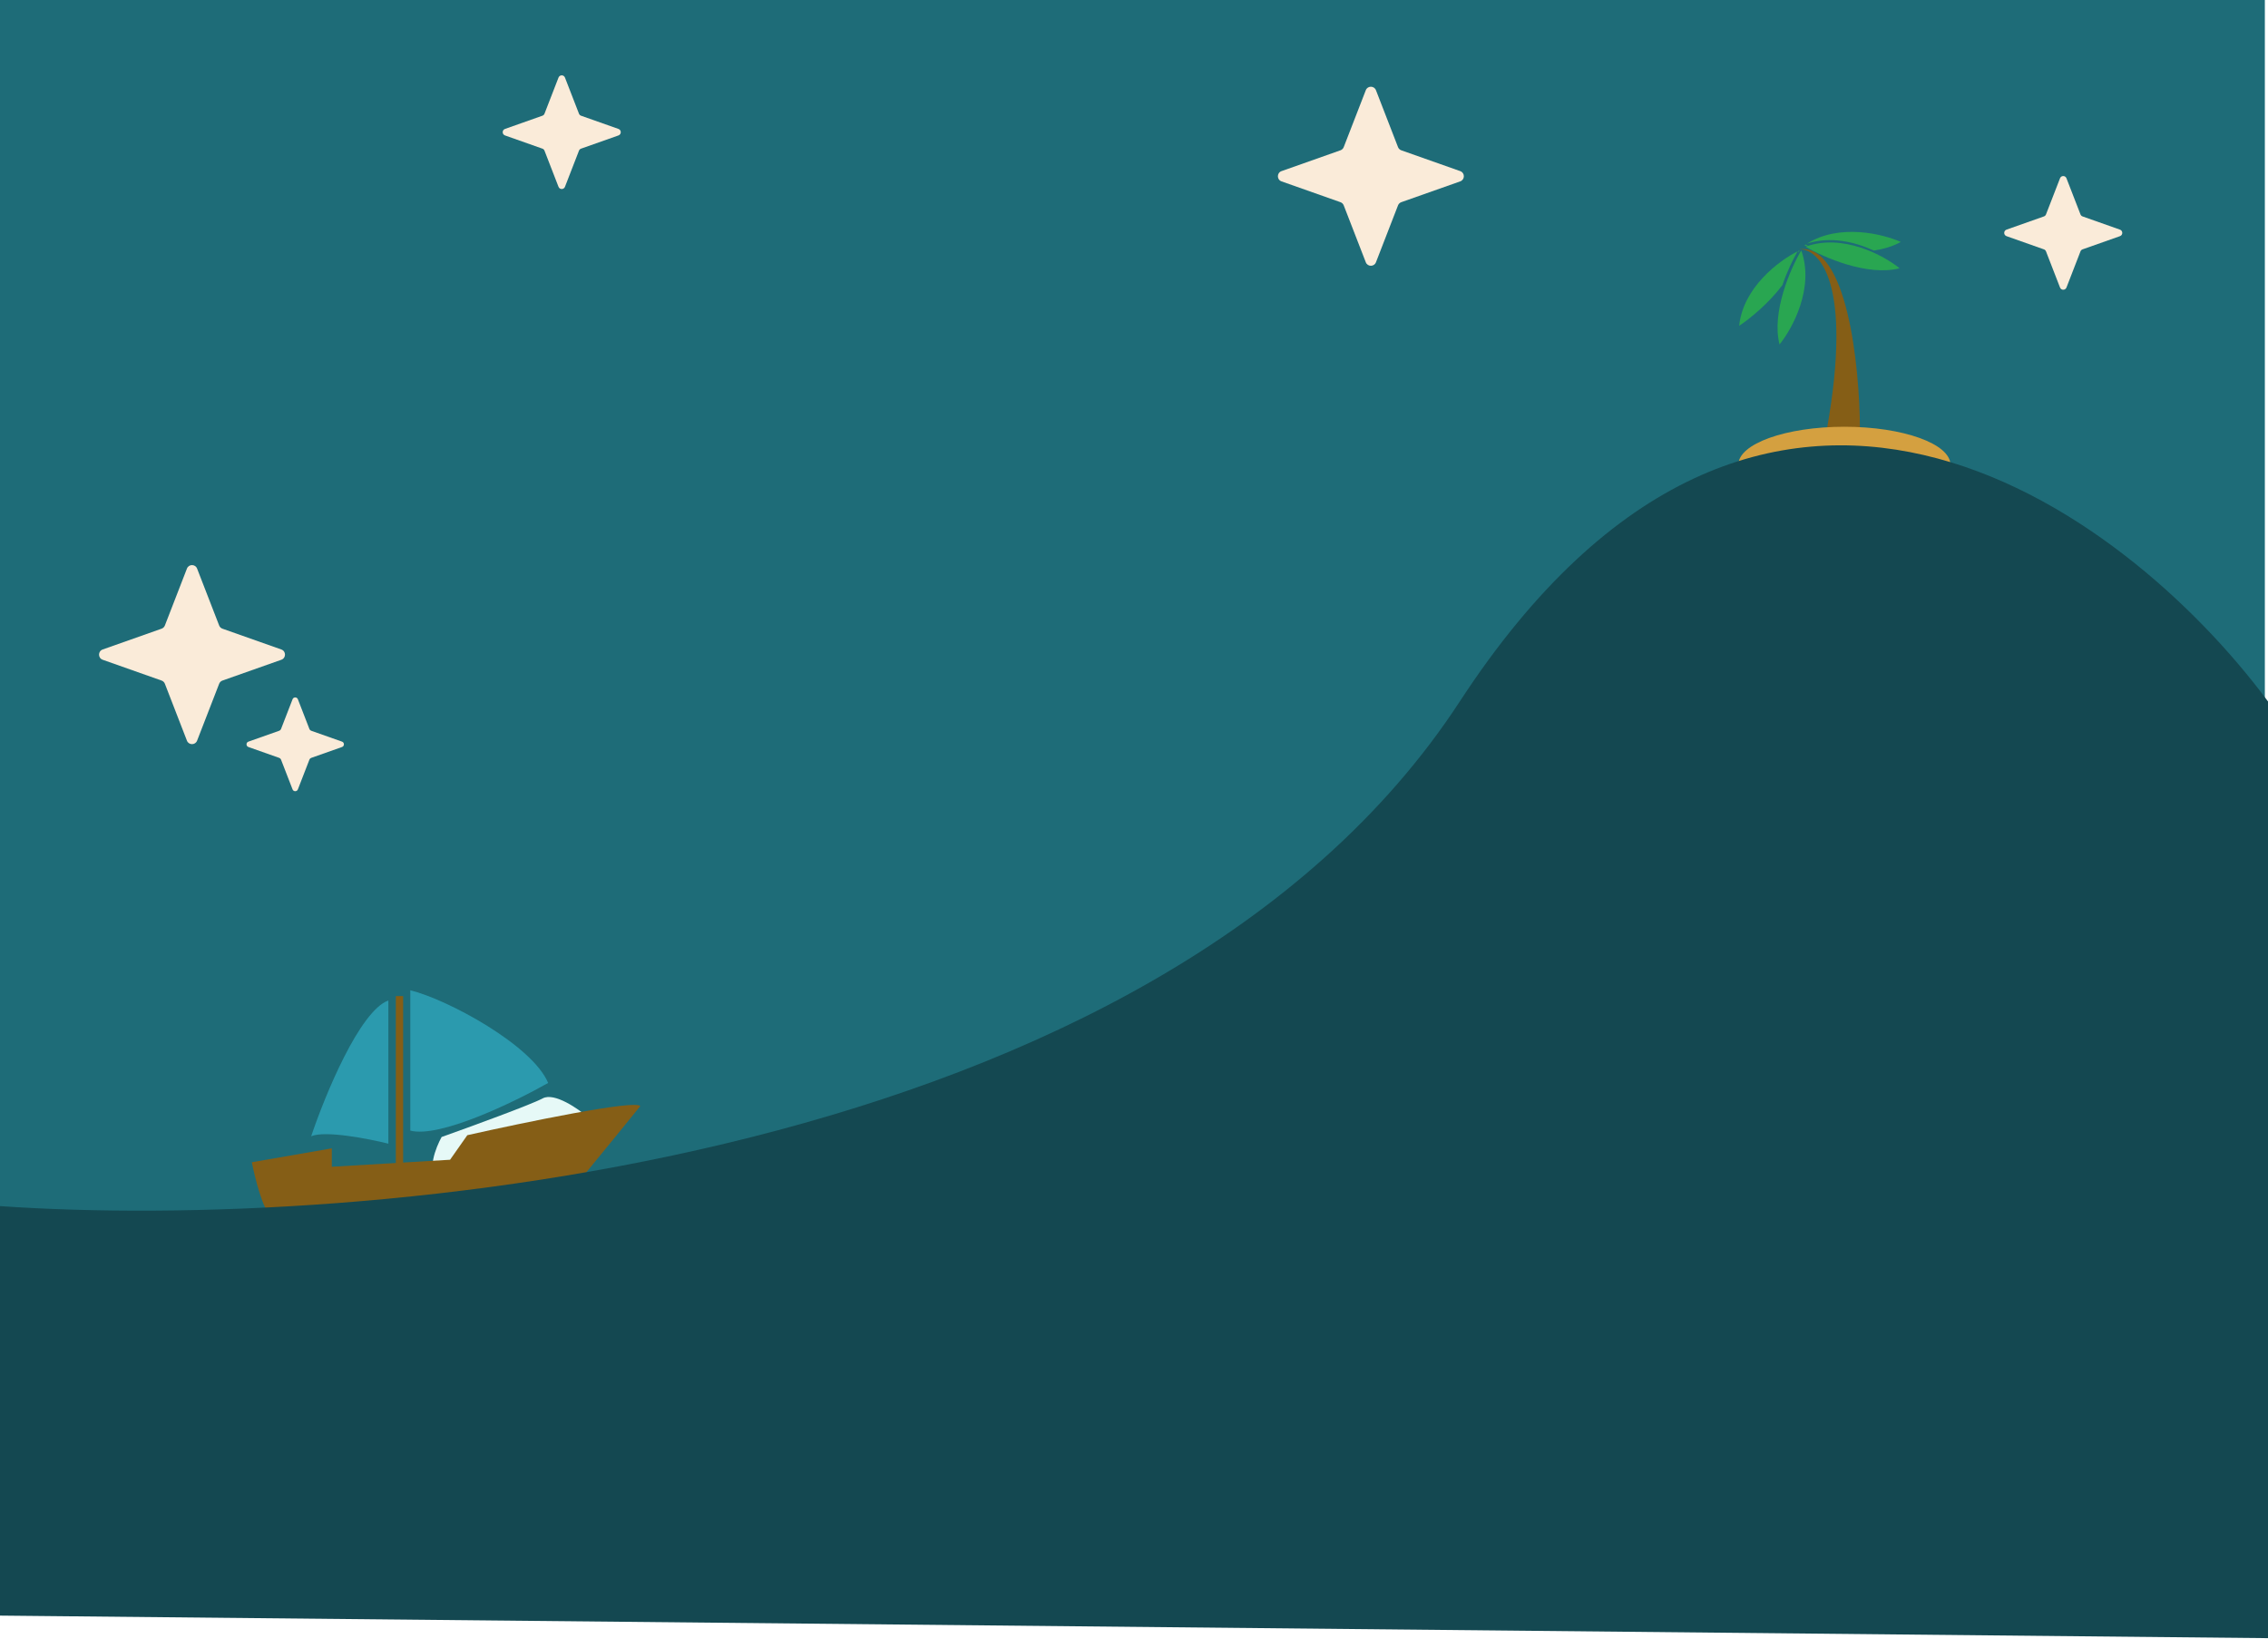
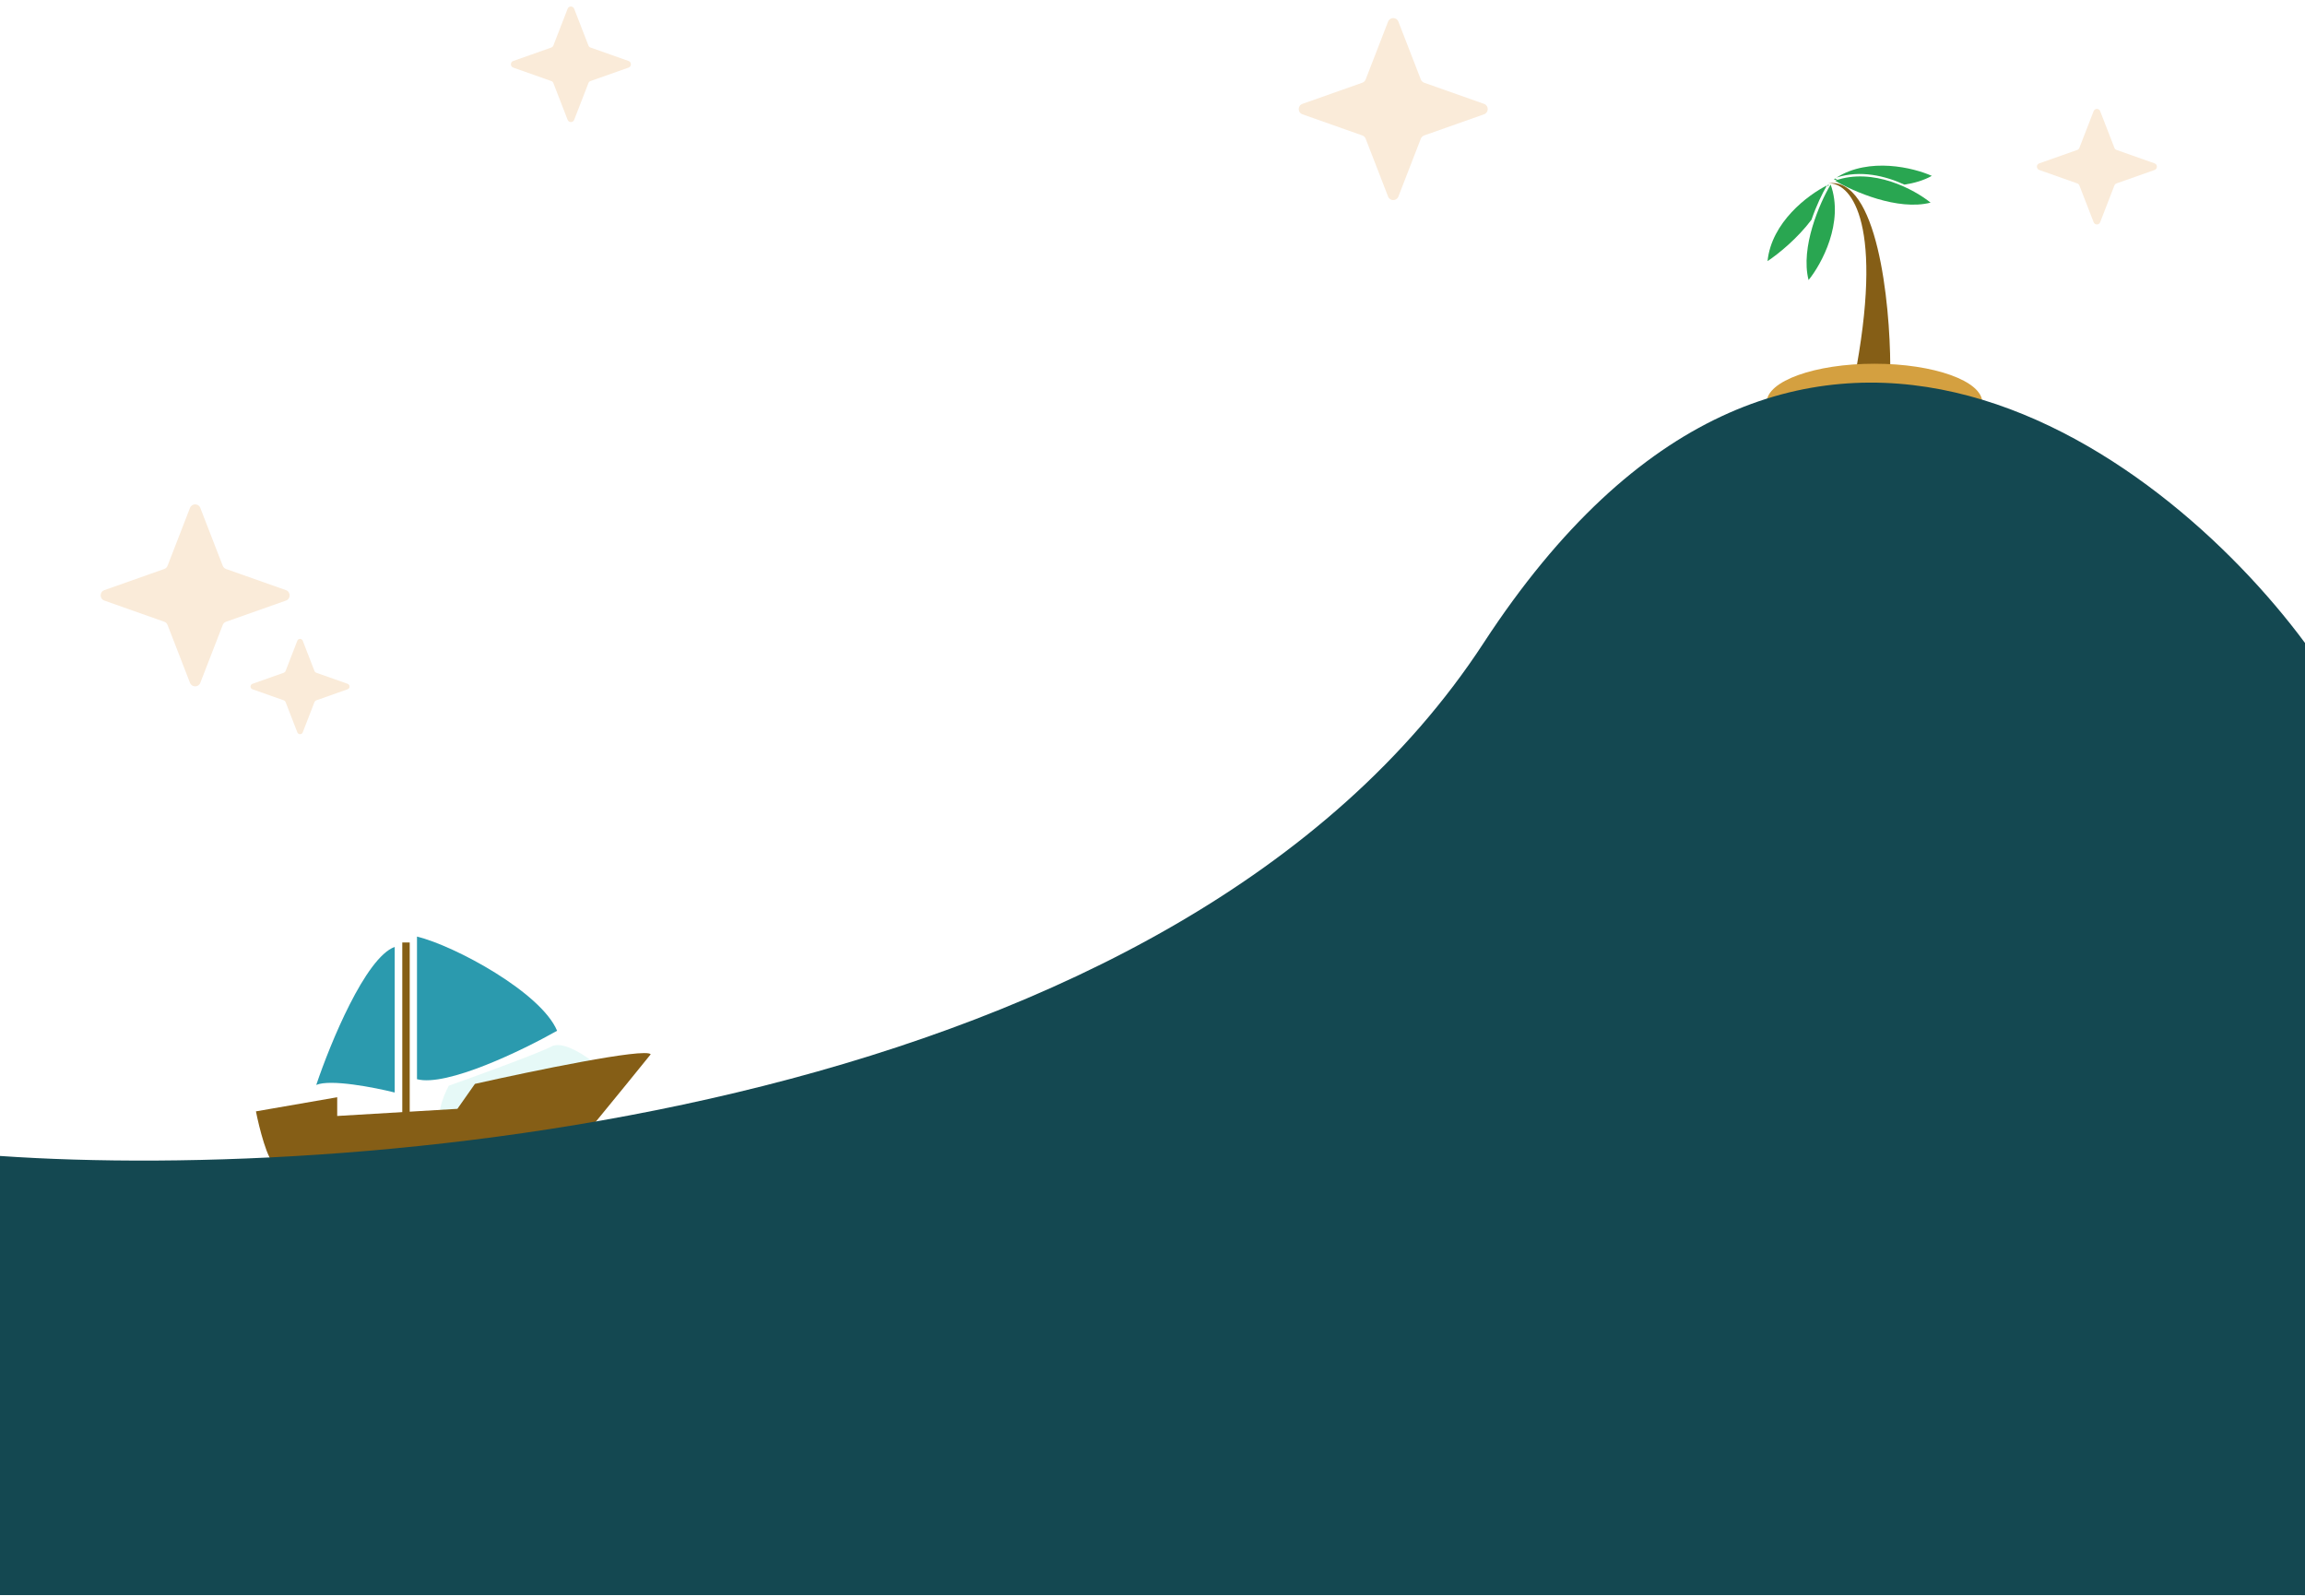
- <svg xmlns="http://www.w3.org/2000/svg" width="2500" height="1807" viewBox="0 0 2500 1807" fill="none">
-   <rect width="2496.53" height="1670.71" fill="#1E6C78" />
-   <path d="M2050.19 473.126C2041.63 470.386 2022.36 471.984 2013.79 473.126C2042.57 311.419 2005.23 273.562 1982.96 274.846C2036.06 267.309 2049.91 403.893 2050.19 473.126Z" fill="#855E16" />
-   <path d="M2093.91 295.772C2076.51 281.647 2031.41 257.106 1990.27 271.944C2010.01 283.679 2058.37 304.874 2093.91 295.772Z" fill="#29A651" />
-   <path fill-rule="evenodd" clip-rule="evenodd" d="M1991.86 268.595C2027.51 246.175 2075.33 257.831 2095.25 266.735C2086.51 271.648 2076.26 274.623 2065.53 276.225C2044.79 266.727 2017.66 260.13 1991.86 268.595ZM1990.31 269.598C1989.86 269.895 1989.42 270.198 1988.97 270.506C1990.63 270.973 1992.45 271.449 1994.42 271.923C1992.94 271.119 1991.57 270.341 1990.31 269.598Z" fill="#29A651" />
-   <path d="M1961.57 379.743C1975.72 362.356 2000.31 317.291 1985.51 276.131C1973.76 295.857 1952.51 344.195 1961.57 379.743Z" fill="#29A651" />
-   <path fill-rule="evenodd" clip-rule="evenodd" d="M1982.27 276.7C1982.67 276.503 1983.06 276.314 1983.45 276.131C1983.29 276.955 1983.1 277.778 1982.9 278.599C1982.7 277.965 1982.49 277.332 1982.27 276.7ZM1981.51 277.078C1960.64 287.566 1921.39 317.049 1917.07 359.212C1929.13 351.2 1949.52 334.558 1964.74 314.335C1969.95 299.064 1976.5 285.652 1981.51 277.078Z" fill="#29A651" />
-   <ellipse cx="2033.06" cy="512.46" rx="116.912" ry="41.968" fill="#D4A040" />
-   <rect width="8.057" height="186.932" transform="matrix(-1 0 0 1 444.373 1098.2)" fill="#855E16" />
-   <path d="M598.206 1210.96C611.072 1204.03 637.582 1222.46 649.229 1232.55C598.768 1258.59 494.783 1308.5 482.524 1299.81C470.265 1291.12 480.262 1265.34 486.793 1253.54C518.57 1242.23 585.34 1217.89 598.206 1210.96Z" fill="#E6F9F7" />
-   <path d="M608.905 1336.49C613.675 1332.88 675.46 1256.99 705.755 1219.49C700.341 1212.02 576.407 1237.76 515.117 1251.56L496.102 1278.63L365.733 1286.37V1266.06L277.585 1281.37C281.077 1298.94 290.09 1335.04 298.212 1338.9C308.364 1343.74 602.943 1341 608.905 1336.49Z" fill="#855E16" />
-   <path d="M428.097 1260.92V1102.99C396.383 1114.6 358.159 1207.63 343.011 1252.7C358.481 1246.12 406.181 1255.44 428.097 1260.92Z" fill="#2B9AAE" />
-   <path d="M452.269 1091.78V1246.48C484.628 1254.99 567.06 1215 604.232 1193.95C586.828 1152.43 493.631 1101.98 452.269 1091.78Z" fill="#2B9AAE" />
-   <path d="M1609.13 773.344C1942.92 261.953 2342.12 560.264 2500 773.344V1806.07L0 1781.21V1329.74C397.293 1357.36 1275.33 1284.73 1609.13 773.344Z" fill="#144851" />
-   <path d="M206.064 626.853C208.045 621.745 215.273 621.745 217.253 626.853L241.589 689.63C242.221 691.261 243.534 692.536 245.185 693.118L310.145 716.064C315.481 717.948 315.481 725.494 310.145 727.378L245.185 750.323C243.534 750.906 242.221 752.181 241.589 753.812L217.253 816.589C215.273 821.697 208.045 821.697 206.064 816.589L181.729 753.812C181.096 752.181 179.783 750.906 178.133 750.323L113.172 727.378C107.836 725.494 107.836 717.948 113.172 716.064L178.133 693.118C179.783 692.536 181.096 691.261 181.729 689.63L206.064 626.853Z" fill="#FAEBD9" />
-   <path d="M1505.51 99.442C1507.49 94.333 1514.72 94.333 1516.7 99.442L1541.03 162.218C1541.67 163.85 1542.98 165.124 1544.63 165.707L1609.59 188.652C1614.93 190.537 1614.93 198.082 1609.59 199.967L1544.63 222.912C1542.98 223.495 1541.67 224.769 1541.03 226.401L1516.7 289.177C1514.72 294.286 1507.49 294.286 1505.51 289.177L1481.17 226.401C1480.54 224.769 1479.23 223.495 1477.58 222.912L1412.62 199.967C1407.28 198.082 1407.28 190.537 1412.62 188.652L1477.58 165.707C1479.23 165.124 1480.54 163.85 1481.17 162.218L1505.51 99.442Z" fill="#FAEBD9" />
-   <path d="M2270.75 196.533C2272 193.289 2276.59 193.289 2277.85 196.533L2293.3 236.391C2293.7 237.427 2294.54 238.236 2295.58 238.606L2336.83 253.174C2340.22 254.371 2340.22 259.162 2336.83 260.358L2295.58 274.926C2294.54 275.296 2293.7 276.106 2293.3 277.142L2277.85 317C2276.59 320.243 2272 320.243 2270.75 317L2255.29 277.142C2254.89 276.106 2254.06 275.296 2253.01 274.926L2211.77 260.358C2208.38 259.162 2208.38 254.371 2211.77 253.174L2253.01 238.606C2254.06 238.236 2254.89 237.427 2255.29 236.391L2270.75 196.533Z" fill="#FAEBD9" />
-   <path d="M615.644 85.499C616.902 82.255 621.491 82.255 622.748 85.499L638.199 125.357C638.601 126.393 639.435 127.202 640.483 127.572L681.728 142.14C685.115 143.337 685.115 148.128 681.728 149.324L640.483 163.892C639.435 164.263 638.601 165.072 638.199 166.108L622.748 205.966C621.491 209.209 616.902 209.209 615.644 205.966L600.193 166.108C599.792 165.072 598.958 164.263 597.91 163.892L556.665 149.324C553.277 148.128 553.277 143.337 556.665 142.14L597.91 127.572C598.958 127.202 599.792 126.393 600.193 125.357L615.644 85.499Z" fill="#FAEBD9" />
-   <path d="M322.488 770.918C323.526 768.242 327.312 768.242 328.349 770.918L341.096 803.801C341.428 804.656 342.116 805.323 342.98 805.629L377.007 817.647C379.802 818.635 379.802 822.587 377.007 823.574L342.98 835.593C342.116 835.898 341.428 836.566 341.096 837.42L328.349 870.303C327.312 872.979 323.526 872.979 322.488 870.303L309.741 837.42C309.41 836.566 308.722 835.898 307.858 835.593L273.831 823.574C271.036 822.587 271.036 818.635 273.831 817.647L307.858 805.629C308.722 805.323 309.41 804.656 309.741 803.801L322.488 770.918Z" fill="#FAEBD9" />
+ <svg xmlns="http://www.w3.org/2000/svg" width="2500" height="1731" viewBox="0 0 2500 1731" fill="none">
+   <path d="M2050.19 397.126C2041.63 394.386 2022.36 395.984 2013.79 397.126C2042.57 235.419 2005.23 197.562 1982.96 198.846C2036.06 191.309 2049.91 327.893 2050.19 397.126Z" fill="#855E16" />
+   <path d="M2093.91 219.772C2076.51 205.647 2031.41 181.106 1990.27 195.944C2010.01 207.679 2058.37 228.874 2093.91 219.772Z" fill="#29A651" />
+   <path fill-rule="evenodd" clip-rule="evenodd" d="M1991.86 192.595C2027.51 170.175 2075.33 181.831 2095.25 190.735C2086.51 195.648 2076.26 198.623 2065.53 200.225C2044.79 190.727 2017.66 184.13 1991.86 192.595ZM1990.31 193.598C1989.86 193.895 1989.42 194.198 1988.97 194.506C1990.63 194.973 1992.45 195.449 1994.42 195.923C1992.94 195.119 1991.57 194.341 1990.31 193.598Z" fill="#29A651" />
+   <path d="M1961.57 303.743C1975.72 286.356 2000.31 241.291 1985.51 200.131C1973.76 219.857 1952.51 268.195 1961.57 303.743Z" fill="#29A651" />
+   <path fill-rule="evenodd" clip-rule="evenodd" d="M1982.27 200.7C1982.67 200.503 1983.06 200.314 1983.45 200.131C1983.29 200.955 1983.1 201.778 1982.9 202.599C1982.7 201.965 1982.49 201.332 1982.27 200.7ZM1981.51 201.078C1960.64 211.566 1921.39 241.049 1917.07 283.212C1929.13 275.2 1949.52 258.558 1964.74 238.335C1969.95 223.064 1976.5 209.652 1981.51 201.078Z" fill="#29A651" />
+   <ellipse cx="2033.06" cy="436.46" rx="116.912" ry="41.968" fill="#D4A040" />
+   <rect width="8.057" height="186.932" transform="matrix(-1 0 0 1 444.373 1022.2)" fill="#855E16" />
+   <path d="M598.206 1134.96C611.072 1128.03 637.582 1146.47 649.229 1156.55C598.768 1182.59 494.783 1232.5 482.524 1223.81C470.265 1215.12 480.262 1189.34 486.793 1177.54C518.57 1166.23 585.34 1141.89 598.206 1134.96Z" fill="#E6F9F7" />
+   <path d="M608.905 1260.49C613.675 1256.88 675.46 1180.99 705.755 1143.49C700.341 1136.02 576.407 1161.76 515.117 1175.56L496.102 1202.63L365.733 1210.37V1190.06L277.585 1205.37C281.077 1222.94 290.09 1259.04 298.212 1262.9C308.364 1267.74 602.943 1265 608.905 1260.49Z" fill="#855E16" />
+   <path d="M428.097 1184.92V1026.99C396.383 1038.6 358.159 1131.63 343.011 1176.7C358.481 1170.12 406.181 1179.44 428.097 1184.92Z" fill="#2B9AAE" />
+   <path d="M452.269 1015.78V1170.48C484.628 1178.99 567.06 1139 604.232 1117.95C586.828 1076.43 493.631 1025.98 452.269 1015.78Z" fill="#2B9AAE" />
+   <path d="M1609.13 697.344C1942.92 185.953 2342.12 484.264 2500 697.344V1730.07L0 1705.21V1253.74C397.293 1281.36 1275.33 1208.73 1609.13 697.344Z" fill="#144851" />
+   <path d="M206.064 550.853C208.045 545.745 215.273 545.745 217.253 550.853L241.589 613.63C242.221 615.261 243.534 616.536 245.185 617.118L310.145 640.064C315.481 641.948 315.481 649.494 310.145 651.378L245.185 674.323C243.534 674.906 242.221 676.181 241.589 677.812L217.253 740.589C215.273 745.697 208.045 745.697 206.064 740.589L181.729 677.812C181.096 676.181 179.783 674.906 178.133 674.323L113.172 651.378C107.836 649.494 107.836 641.948 113.172 640.064L178.133 617.118C179.783 616.536 181.096 615.261 181.729 613.63L206.064 550.853Z" fill="#FAEBD9" />
+   <path d="M1505.51 23.442C1507.49 18.333 1514.72 18.333 1516.7 23.442L1541.03 86.218C1541.67 87.85 1542.98 89.124 1544.63 89.707L1609.59 112.652C1614.93 114.537 1614.93 122.082 1609.59 123.967L1544.63 146.912C1542.98 147.495 1541.67 148.769 1541.03 150.401L1516.7 213.177C1514.72 218.286 1507.49 218.286 1505.51 213.177L1481.17 150.401C1480.54 148.769 1479.23 147.495 1477.58 146.912L1412.62 123.967C1407.28 122.082 1407.28 114.537 1412.62 112.652L1477.58 89.707C1479.23 89.124 1480.54 87.85 1481.17 86.218L1505.51 23.442Z" fill="#FAEBD9" />
+   <path d="M2270.75 120.533C2272 117.289 2276.59 117.289 2277.85 120.533L2293.3 160.391C2293.7 161.427 2294.54 162.236 2295.58 162.606L2336.83 177.174C2340.22 178.371 2340.22 183.162 2336.83 184.358L2295.58 198.926C2294.54 199.296 2293.7 200.106 2293.3 201.142L2277.85 241C2276.59 244.243 2272 244.243 2270.75 241L2255.29 201.142C2254.89 200.106 2254.06 199.296 2253.01 198.926L2211.77 184.358C2208.38 183.162 2208.38 178.371 2211.77 177.174L2253.01 162.606C2254.06 162.236 2254.89 161.427 2255.29 160.391L2270.75 120.533Z" fill="#FAEBD9" />
+   <path d="M615.644 9.499C616.902 6.255 621.491 6.255 622.748 9.499L638.199 49.357C638.601 50.393 639.435 51.202 640.483 51.572L681.728 66.14C685.115 67.337 685.115 72.128 681.728 73.324L640.483 87.892C639.435 88.263 638.601 89.072 638.199 90.108L622.748 129.966C621.491 133.209 616.902 133.209 615.644 129.966L600.193 90.108C599.792 89.072 598.958 88.263 597.91 87.892L556.665 73.324C553.277 72.128 553.277 67.337 556.665 66.14L597.91 51.572C598.958 51.202 599.792 50.393 600.193 49.357L615.644 9.499Z" fill="#FAEBD9" />
+   <path d="M322.488 694.918C323.526 692.242 327.312 692.242 328.349 694.918L341.096 727.801C341.428 728.656 342.116 729.323 342.98 729.629L377.007 741.647C379.802 742.635 379.802 746.587 377.007 747.574L342.98 759.593C342.116 759.898 341.428 760.566 341.096 761.421L328.349 794.303C327.312 796.979 323.526 796.979 322.488 794.303L309.741 761.421C309.41 760.566 308.722 759.898 307.858 759.593L273.831 747.574C271.036 746.587 271.036 742.635 273.831 741.647L307.858 729.629C308.722 729.323 309.41 728.656 309.741 727.801L322.488 694.918Z" fill="#FAEBD9" />
+   <rect y="1541" width="2498" height="189" fill="#144851" />
</svg>
